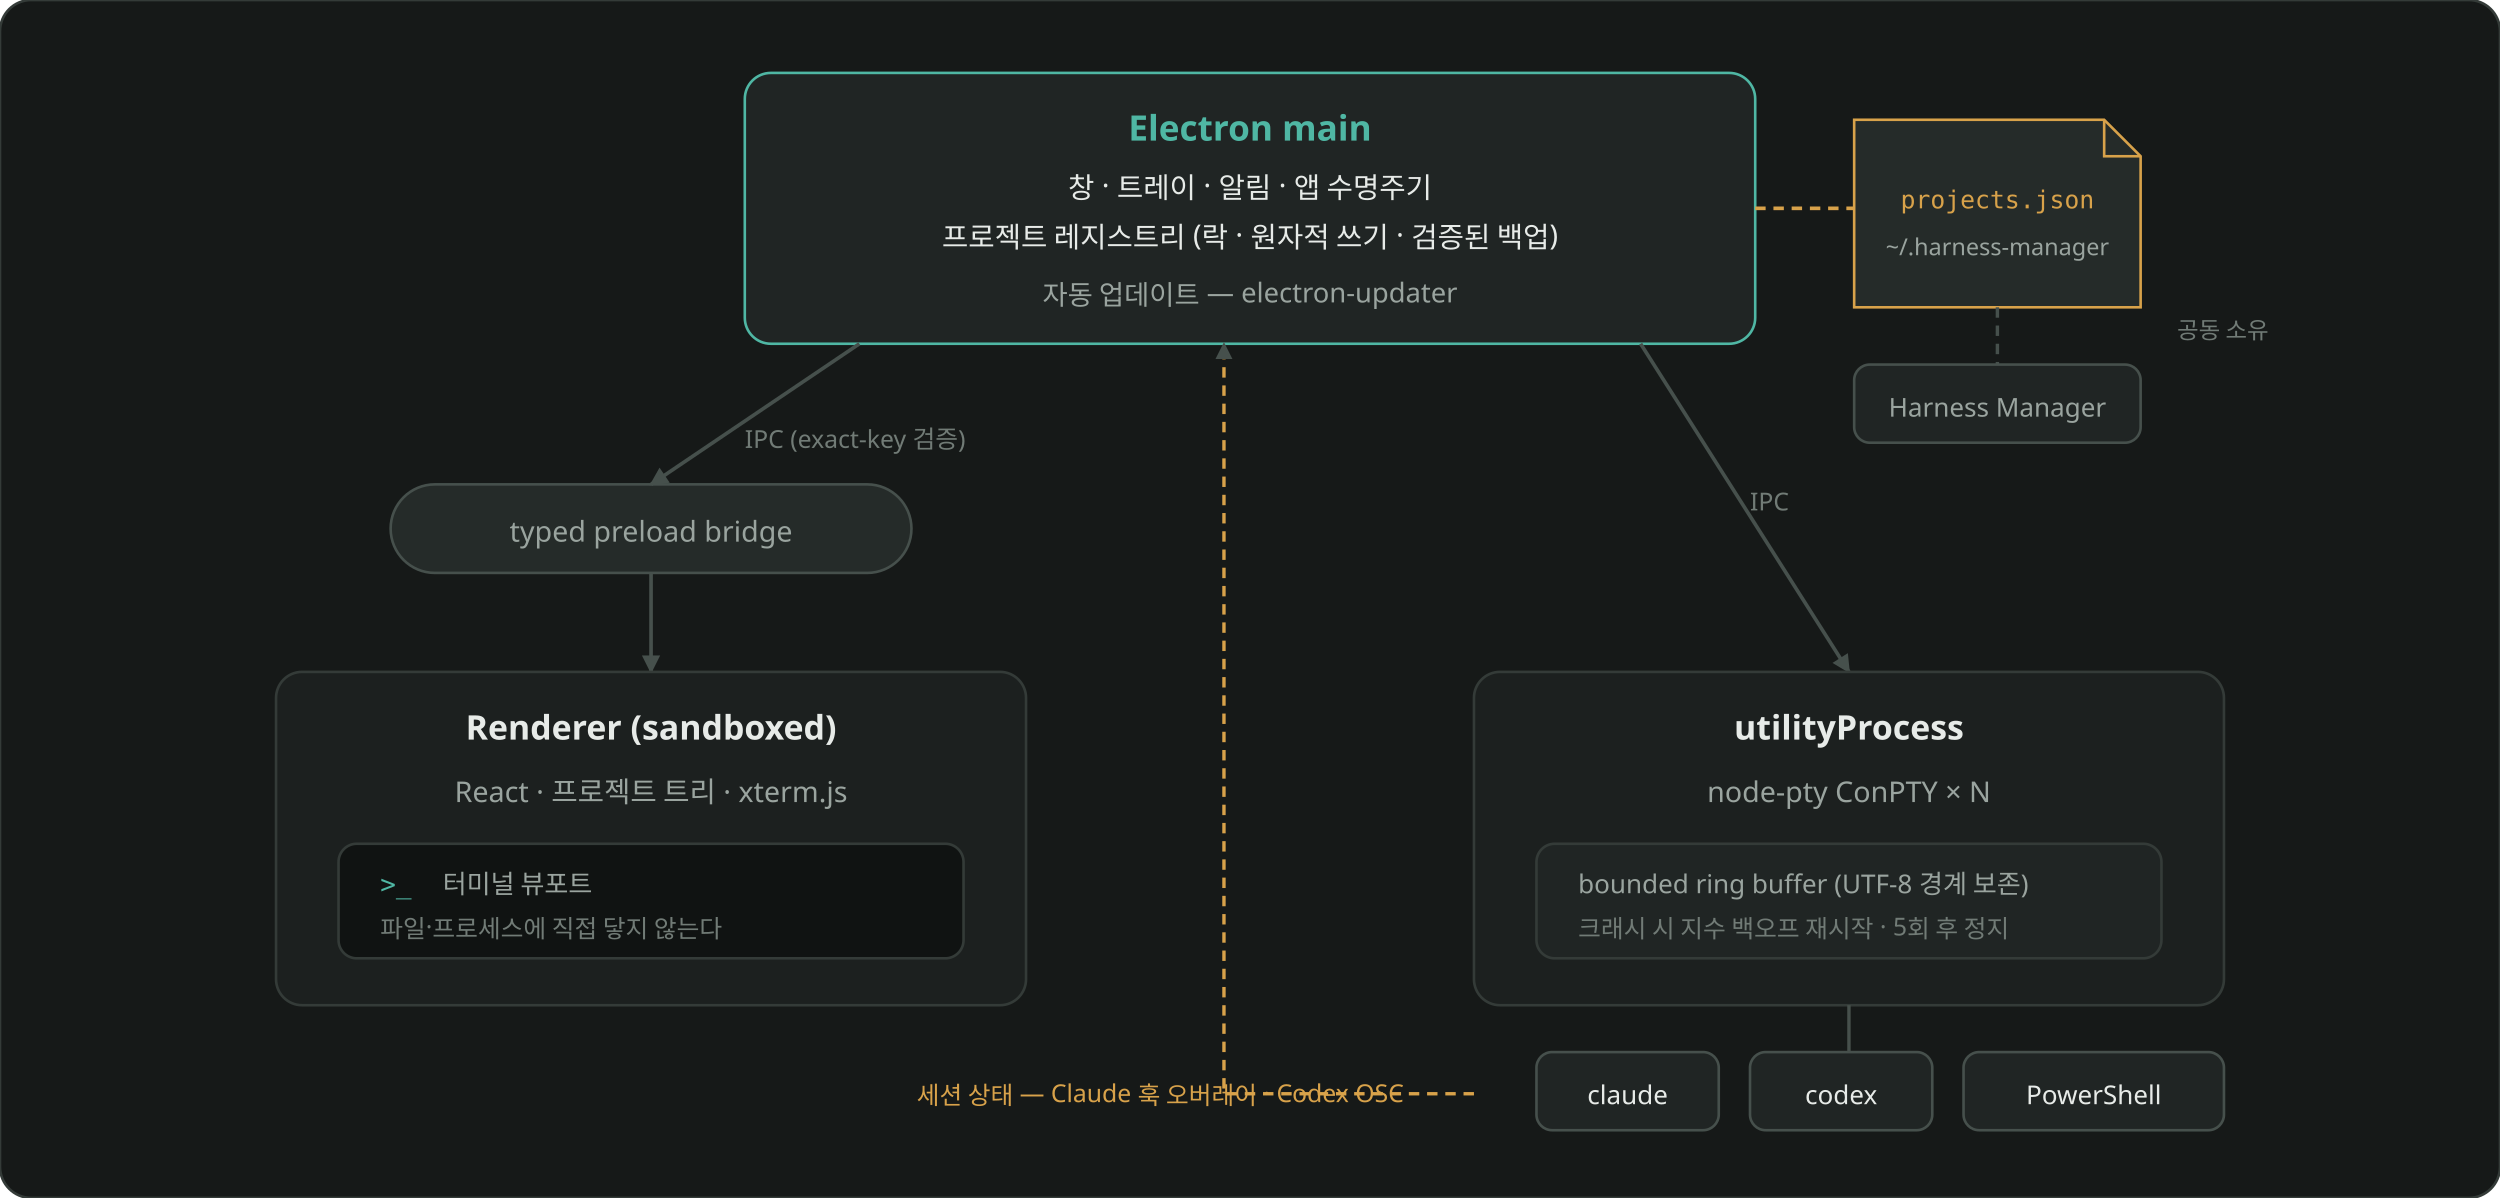
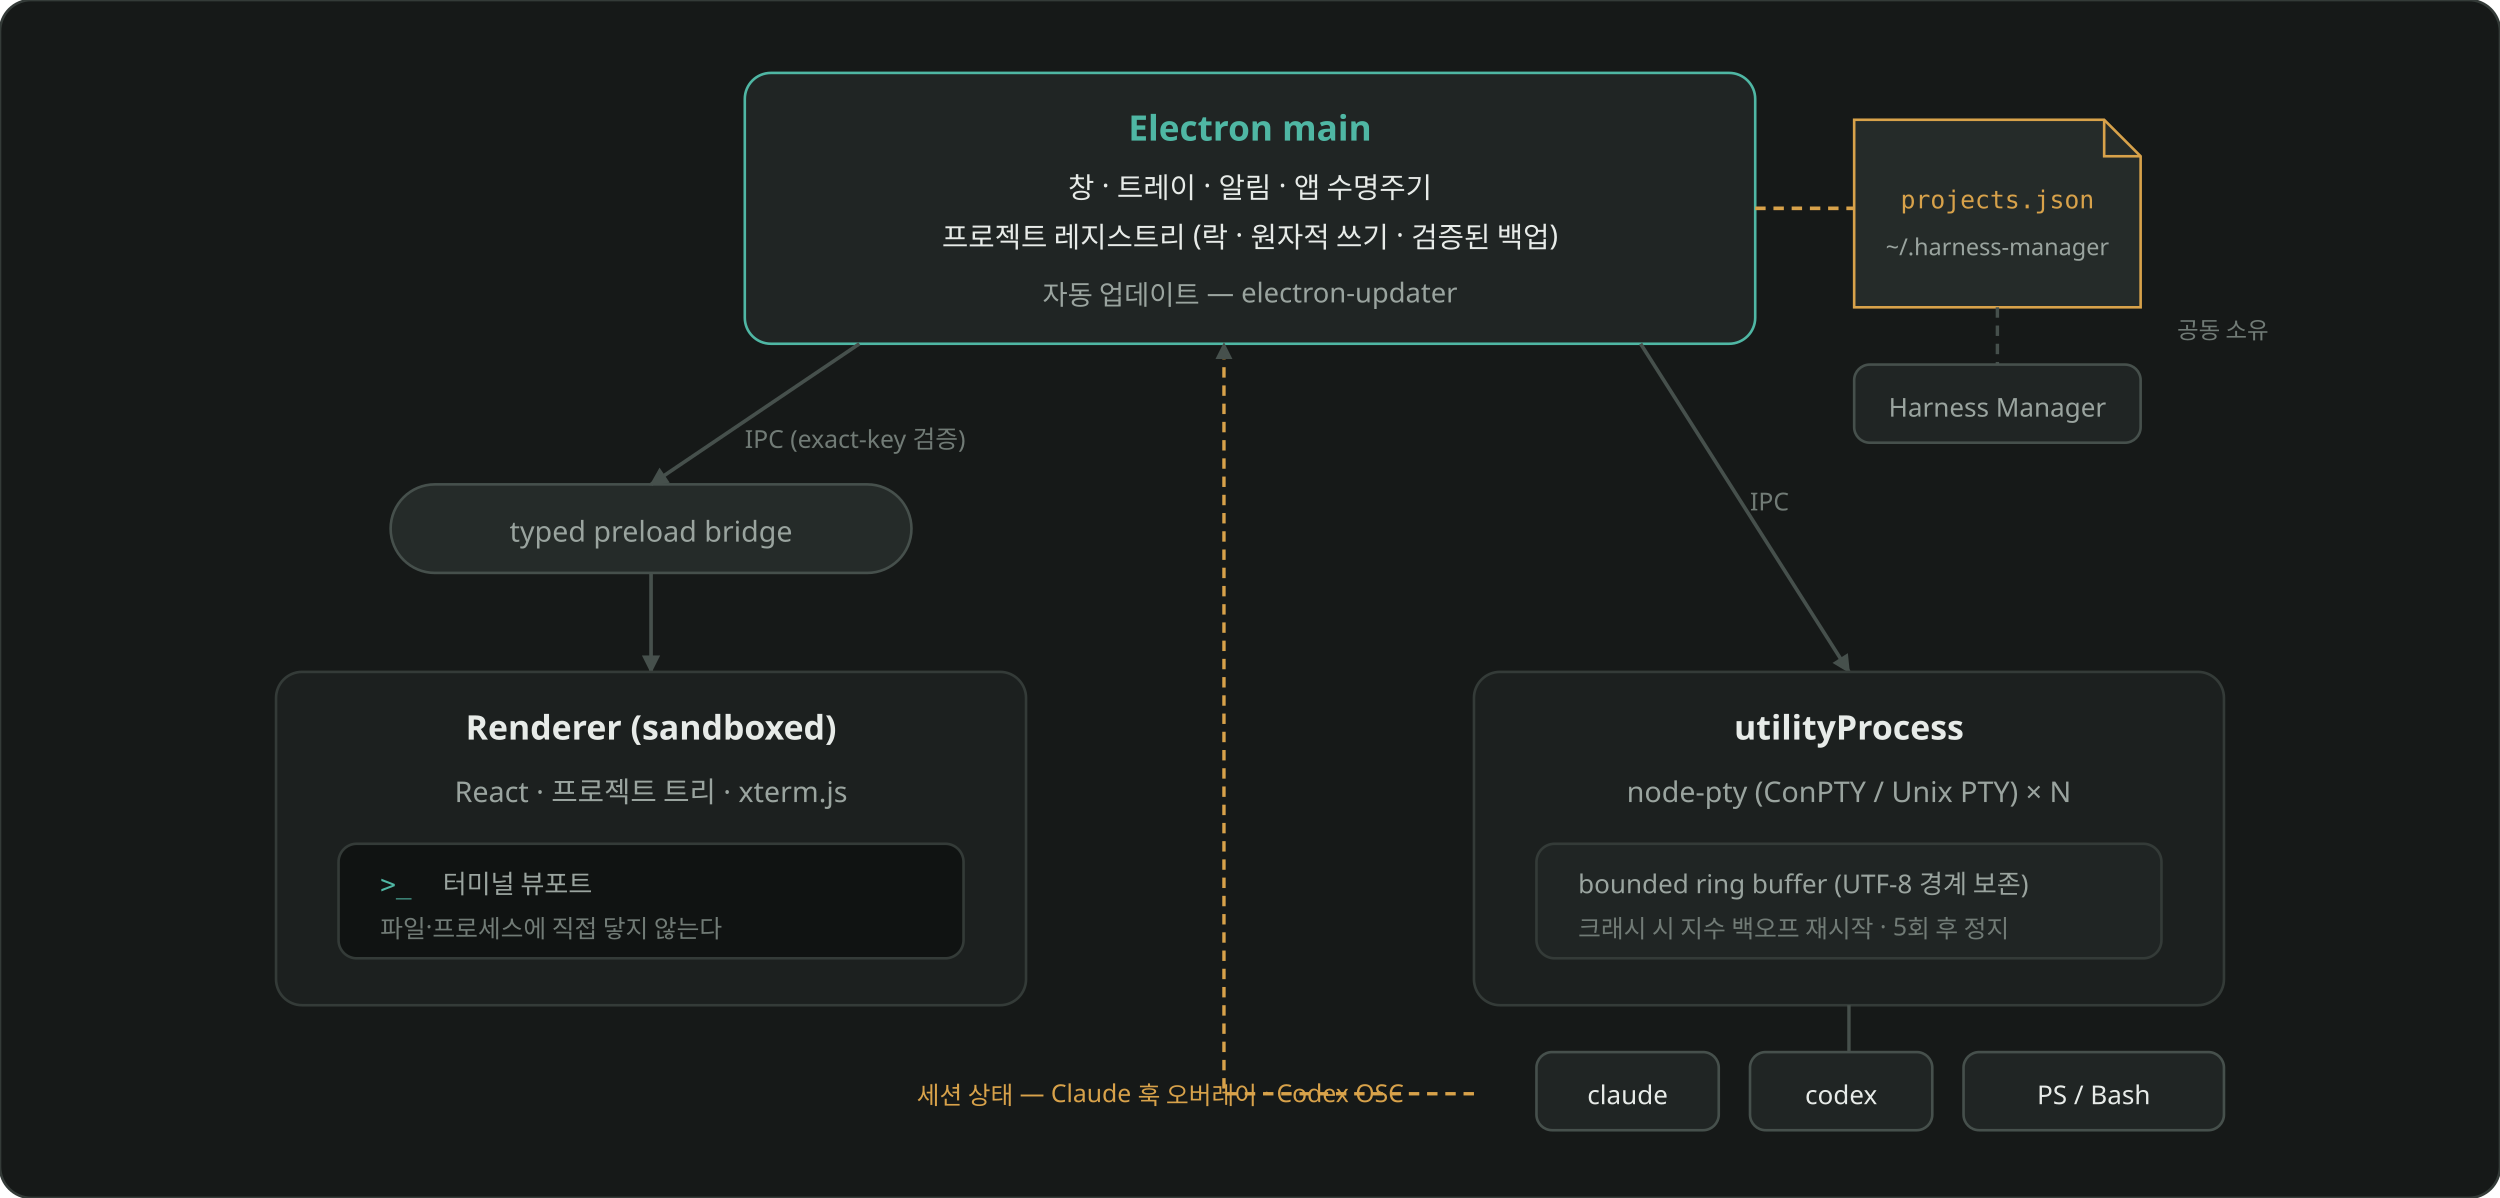
<svg xmlns="http://www.w3.org/2000/svg" viewBox="0 0 960 460" width="960" height="460" font-family="Segoe UI, system-ui, sans-serif" role="img" aria-label="멀티 터미널 작업기 아키텍처 — main / utilityProcess / renderer 3-프로세스 구조">
  <rect width="960" height="460" rx="12" fill="#161918" stroke="#343b38" />
  <rect x="286" y="28" width="388" height="104" rx="10" fill="#202524" stroke="#4fb7a4" />
  <text x="480" y="54" font-size="13.5" font-weight="700" fill="#4fb7a4" text-anchor="middle">Electron main</text>
  <text x="480" y="76" font-size="11" fill="#e7ebe8" text-anchor="middle">창 · 트레이 · 알림 · 앱 수명주기</text>
  <text x="480" y="95" font-size="11" fill="#e7ebe8" text-anchor="middle">프로젝트 레지스트리 (락 · 원자적 쓰기 · 검증된 백업)</text>
  <text x="480" y="117" font-size="10.5" fill="#9aa49f" text-anchor="middle">자동 업데이트 — electron-updater</text>
  <rect x="150" y="186" width="200" height="34" rx="17" fill="#252b29" stroke="#46504c" />
  <text x="250" y="208" font-size="11" fill="#9aa49f" text-anchor="middle">typed preload bridge</text>
  <g stroke="#46504c" stroke-width="1.4" fill="none">
    <path d="M330 132 L250 186" marker-end="url(#a)" />
    <path d="M250 220 L250 258" marker-end="url(#a)" />
    <path d="M630 132 L710 258" marker-end="url(#a)" />
  </g>
  <defs>
    <marker id="a" viewBox="0 0 10 10" refX="9" refY="5" markerWidth="5" markerHeight="5" orient="auto-start-reverse">
      <path d="M0 0 L10 5 L0 10 z" fill="#46504c" />
    </marker>
  </defs>
  <text x="286" y="172" font-size="9.5" fill="#717b76">IPC (exact-key 검증)</text>
  <text x="672" y="196" font-size="9.5" fill="#717b76">IPC</text>
  <rect x="106" y="258" width="288" height="128" rx="10" fill="#1c201f" stroke="#343b38" />
  <text x="250" y="284" font-size="13" font-weight="700" fill="#e7ebe8" text-anchor="middle">Renderer (sandboxed)</text>
  <text x="250" y="308" font-size="11" fill="#9aa49f" text-anchor="middle">React · 프로젝트 트리 · xterm.js</text>
  <rect x="130" y="324" width="240" height="44" rx="7" fill="#101312" stroke="#343b38" />
  <text x="146" y="343" font-size="10" font-family="Consolas, monospace" fill="#4fb7a4">&gt;_</text>
  <text x="170" y="343" font-size="10" font-family="Consolas, monospace" fill="#9aa49f">터미널 뷰포트</text>
  <text x="146" y="360" font-size="9.5" fill="#717b76">파일·프로세스에 직접 닿지 않는다</text>
  <rect x="566" y="258" width="288" height="128" rx="10" fill="#1c201f" stroke="#343b38" />
  <text x="710" y="284" font-size="13" font-weight="700" fill="#e7ebe8" text-anchor="middle">utilityProcess</text>
-   <text x="710" y="308" font-size="11" fill="#9aa49f" text-anchor="middle">node-pty ConPTY × N</text>
+   <text x="710" y="308" font-size="11" fill="#9aa49f" text-anchor="middle">node-pty (ConPTY / Unix PTY) × N</text>
  <rect x="590" y="324" width="240" height="44" rx="7" fill="#202524" stroke="#343b38" />
  <text x="606" y="343" font-size="10" fill="#9aa49f">bounded ring buffer (UTF-8 경계 보존)</text>
  <text x="606" y="360" font-size="9.5" fill="#717b76">크래시 시 지수 백오프 재시작 · 5회 후 정지</text>
  <path d="M712 46h96l14 14v58h-110z" fill="#252b29" stroke="#d8a24a" />
  <path d="M808 46v14h14" fill="none" stroke="#d8a24a" />
  <text x="767" y="80" font-size="9.5" font-family="Consolas, monospace" fill="#d8a24a" text-anchor="middle">projects.json</text>
  <text x="767" y="98" font-size="9" fill="#9aa49f" text-anchor="middle">~/.harness-manager</text>
  <line x1="674" y1="80" x2="712" y2="80" stroke="#d8a24a" stroke-width="1.4" stroke-dasharray="4 3" />
  <rect x="712" y="140" width="110" height="30" rx="6" fill="#202524" stroke="#46504c" />
  <text x="767" y="160" font-size="10" fill="#9aa49f" text-anchor="middle">Harness Manager</text>
  <line x1="767" y1="118" x2="767" y2="140" stroke="#46504c" stroke-width="1.3" stroke-dasharray="4 3" />
  <text x="836" y="130" font-size="9" fill="#717b76">공동 소유</text>
  <g>
    <rect x="590" y="404" width="70" height="30" rx="6" fill="#202524" stroke="#46504c" />
    <text x="625" y="424" font-size="10" fill="#e7ebe8" text-anchor="middle">claude</text>
    <rect x="672" y="404" width="70" height="30" rx="6" fill="#202524" stroke="#46504c" />
    <text x="707" y="424" font-size="10" fill="#e7ebe8" text-anchor="middle">codex</text>
    <rect x="754" y="404" width="100" height="30" rx="6" fill="#202524" stroke="#46504c" />
-     <text x="804" y="424" font-size="10" fill="#e7ebe8" text-anchor="middle">PowerShell</text>
+     <text x="804" y="424" font-size="10" fill="#e7ebe8" text-anchor="middle">PS / Bash</text>
  </g>
  <line x1="710" y1="386" x2="710" y2="404" stroke="#46504c" stroke-width="1.3" />
  <path d="M566 420 L470 420 L470 132" stroke="#d8a24a" stroke-width="1.3" fill="none" stroke-dasharray="4 3" marker-end="url(#a)" />
  <text x="352" y="424" font-size="9.5" fill="#d8a24a">세션 상태 — Claude 훅 오버레이 · Codex OSC</text>
</svg>
